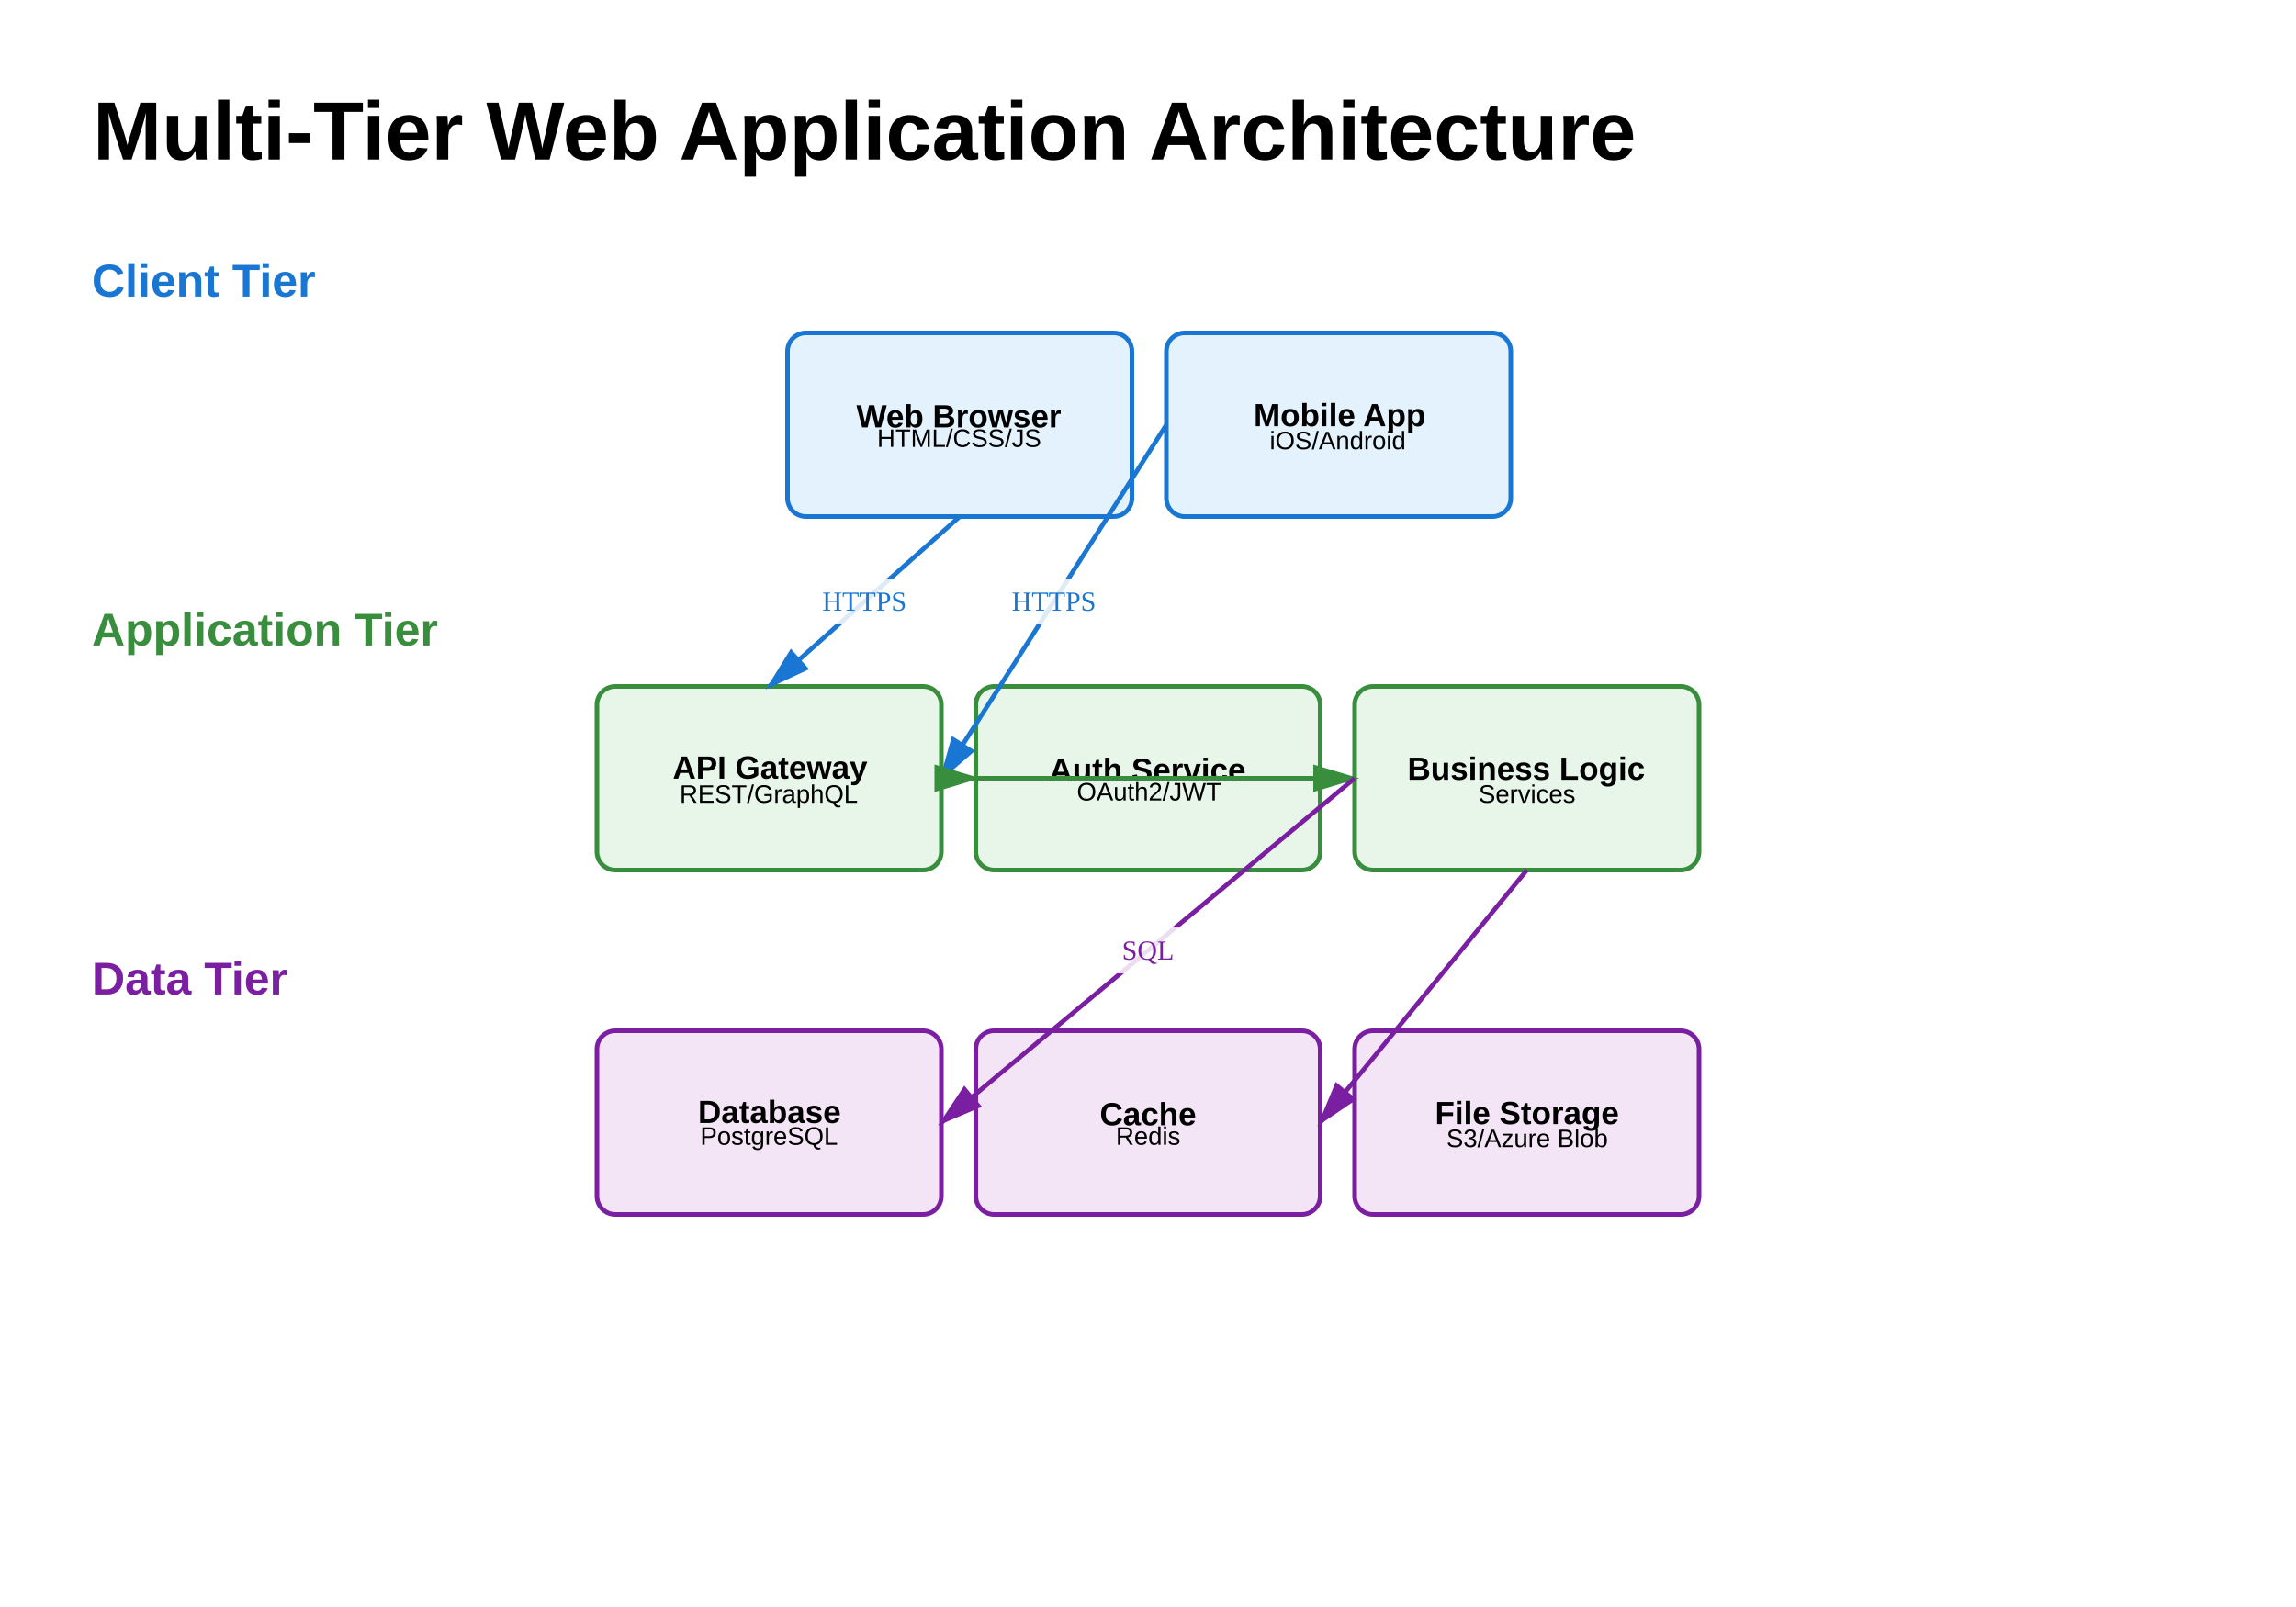
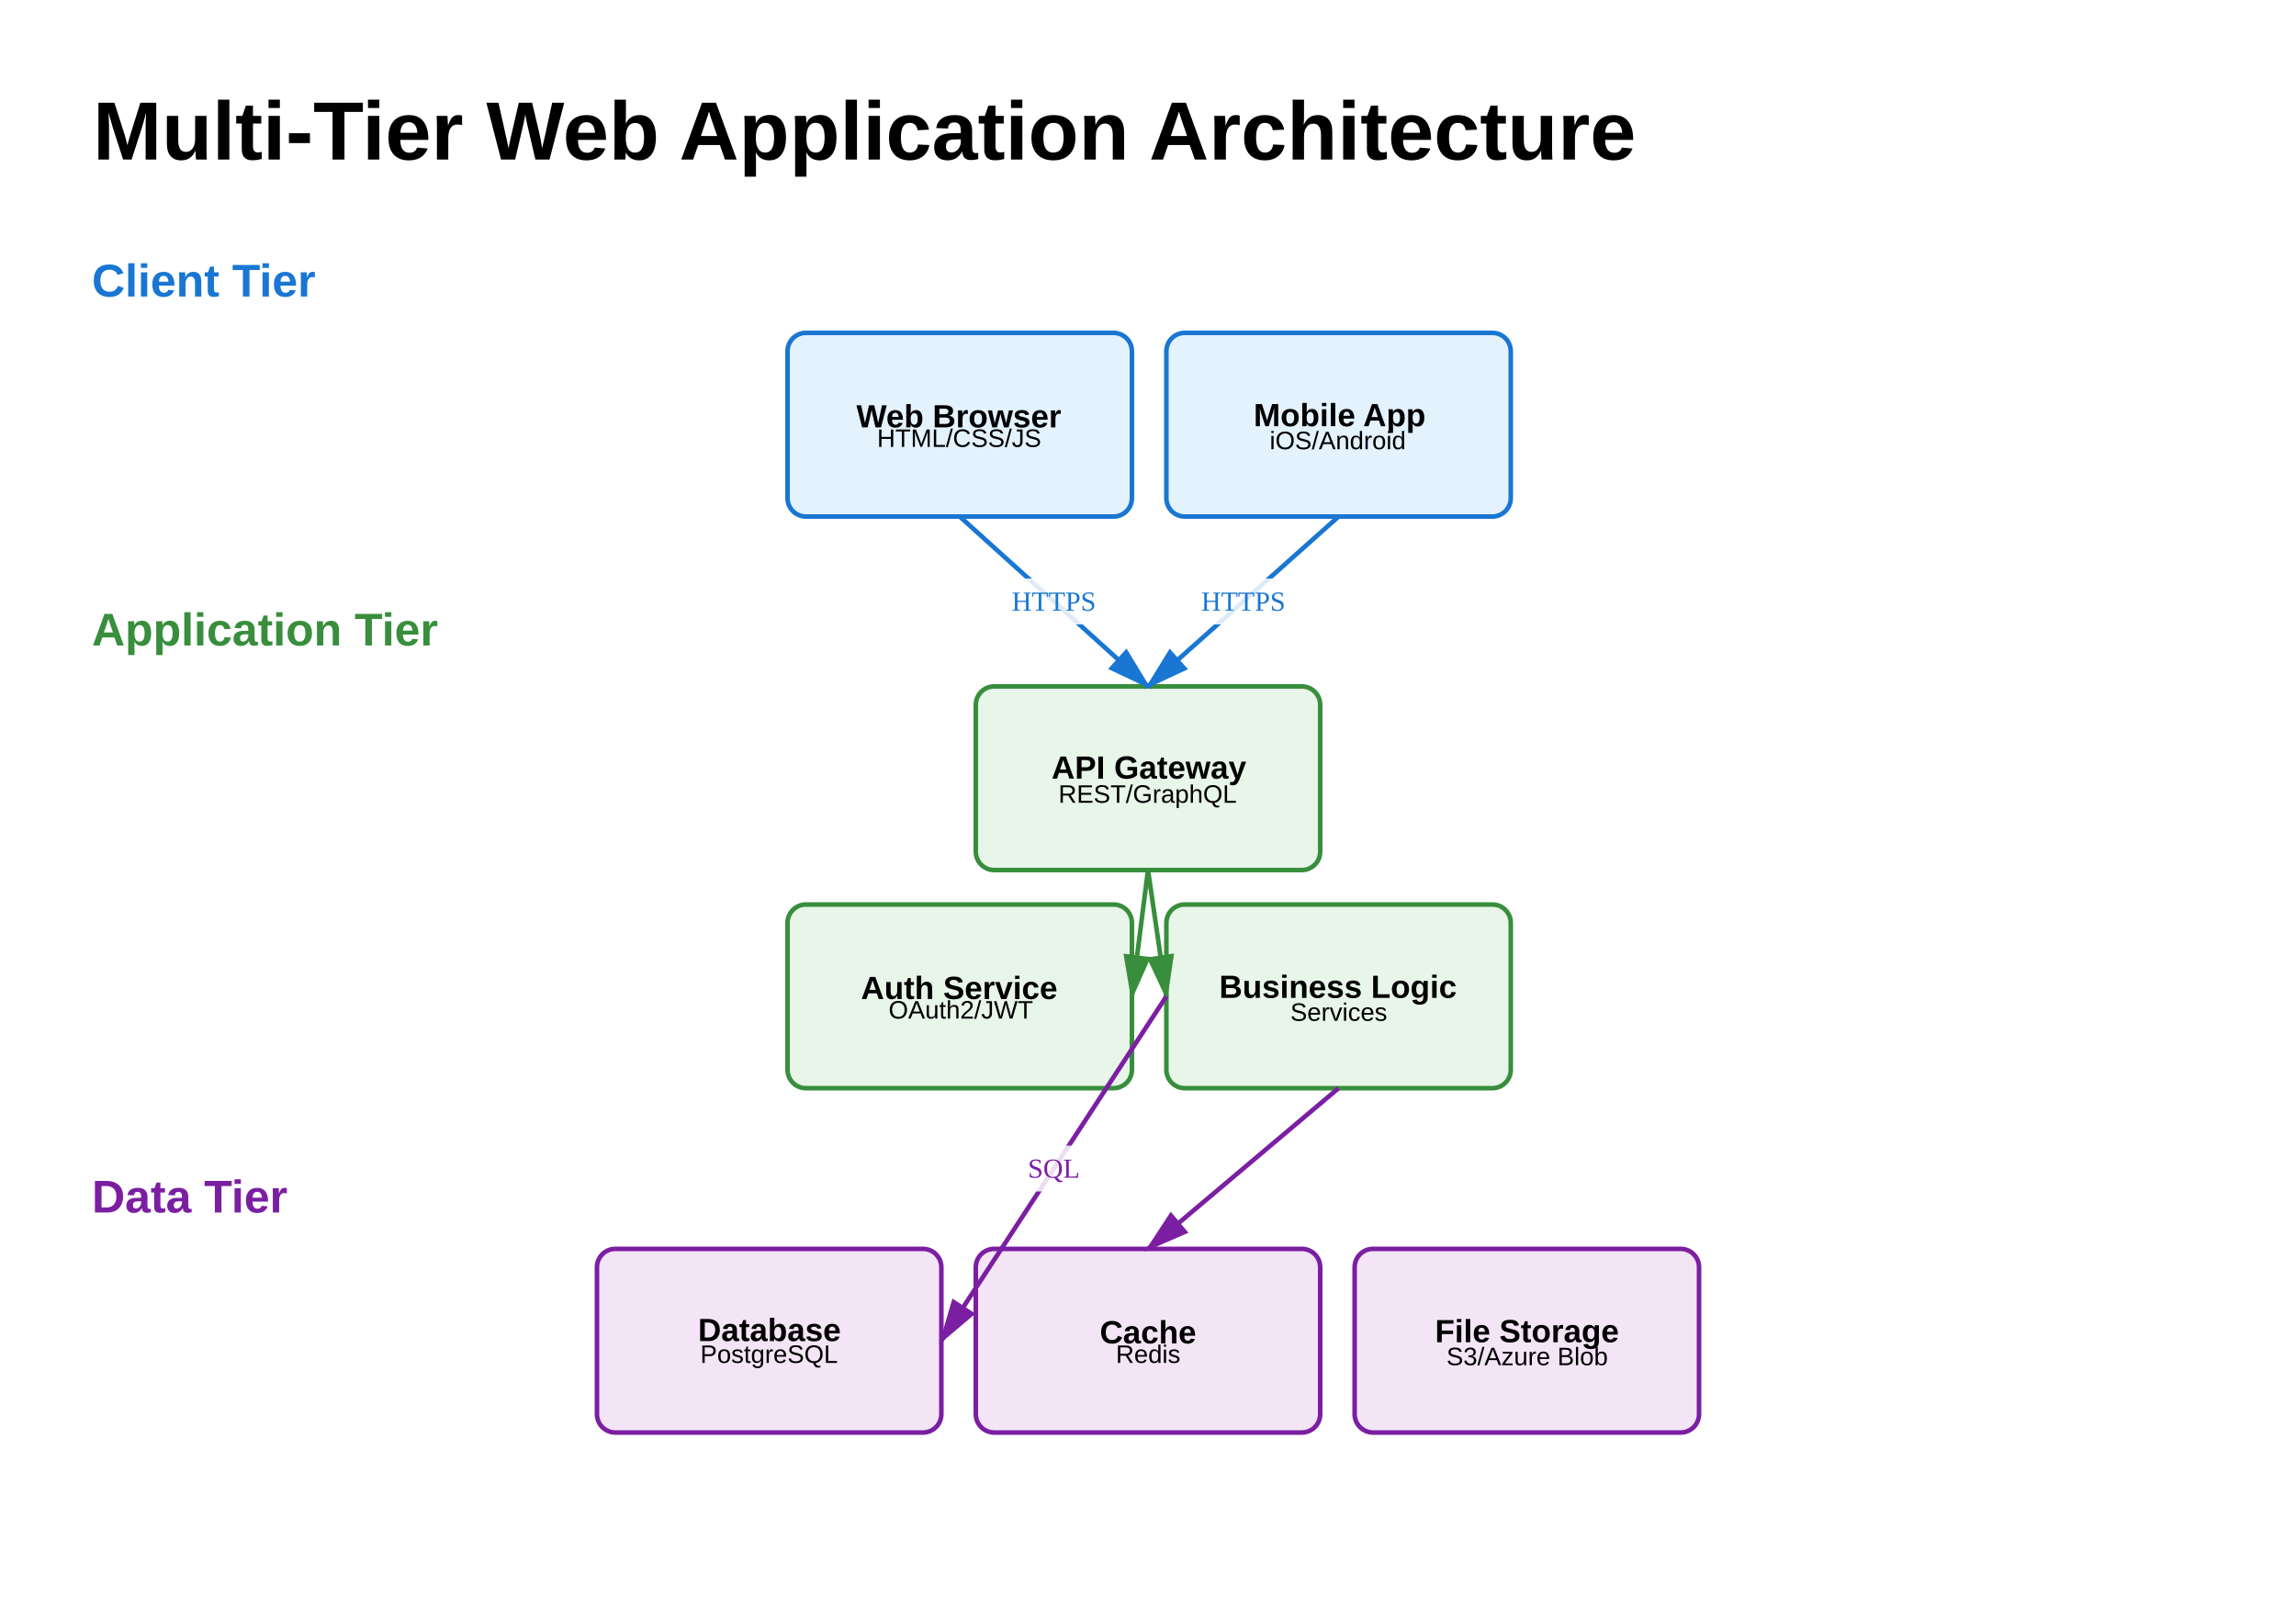
<svg xmlns="http://www.w3.org/2000/svg" width="1000" height="700" viewBox="0 0 1000 700">
  <defs>
    <marker id="arrowhead-1976d2" markerWidth="10" markerHeight="10" refX="9" refY="3" orient="auto">
      <polygon points="0 0, 10 3, 0 6" fill="#1976d2" />
    </marker>
    <marker id="arrowhead-388e3c" markerWidth="10" markerHeight="10" refX="9" refY="3" orient="auto">
      <polygon points="0 0, 10 3, 0 6" fill="#388e3c" />
    </marker>
    <marker id="arrowhead-7b1fa2" markerWidth="10" markerHeight="10" refX="9" refY="3" orient="auto">
      <polygon points="0 0, 10 3, 0 6" fill="#7b1fa2" />
    </marker>
  </defs>
  <rect width="1000" height="700" fill="white" />
  <text x="376.5" y="69.5" font-size="36" font-family="Arial, sans-serif" fill="black" font-weight="bold" text-anchor="middle">Multi-Tier Web Application Architecture</text>
  <text x="40" y="129.167" font-size="20" font-family="Arial, sans-serif" fill="#1976d2" font-weight="bold" text-anchor="start">Client Tier</text>
  <rect x="343" y="145" width="150" height="80" fill="#e3f2fd" stroke="#1976d2" stroke-width="2" rx="8" />
  <text x="373" y="186.167" font-size="14" font-family="Arial, sans-serif" fill="black" font-weight="bold" text-anchor="start">Web Browser</text>
  <text x="382" y="194.667" font-size="11" font-family="Arial, sans-serif" fill="black" font-weight="normal" text-anchor="start">HTML/CSS/JS</text>
  <rect x="508" y="145" width="150" height="80" fill="#e3f2fd" stroke="#1976d2" stroke-width="2" rx="8" />
  <text x="546" y="185.667" font-size="14" font-family="Arial, sans-serif" fill="black" font-weight="bold" text-anchor="start">Mobile App</text>
  <text x="553" y="195.667" font-size="11" font-family="Arial, sans-serif" fill="black" font-weight="normal" text-anchor="start">iOS/Android</text>
  <text x="40" y="281.167" font-size="20" font-family="Arial, sans-serif" fill="#388e3c" font-weight="bold" text-anchor="start">Application Tier</text>
-   <rect x="260" y="299" width="150" height="80" fill="#e8f5e9" stroke="#388e3c" stroke-width="2" rx="8" />
-   <text x="293" y="339.167" font-size="14" font-family="Arial, sans-serif" fill="black" font-weight="bold" text-anchor="start">API Gateway</text>
-   <text x="296" y="349.667" font-size="11" font-family="Arial, sans-serif" fill="black" font-weight="normal" text-anchor="start">REST/GraphQL</text>
  <rect x="425" y="299" width="150" height="80" fill="#e8f5e9" stroke="#388e3c" stroke-width="2" rx="8" />
-   <text x="457" y="340.167" font-size="14" font-family="Arial, sans-serif" fill="black" font-weight="bold" text-anchor="start">Auth Service</text>
-   <text x="469" y="348.667" font-size="11" font-family="Arial, sans-serif" fill="black" font-weight="normal" text-anchor="start">OAuth2/JWT</text>
-   <rect x="590" y="299" width="150" height="80" fill="#e8f5e9" stroke="#388e3c" stroke-width="2" rx="8" />
-   <text x="613" y="339.667" font-size="14" font-family="Arial, sans-serif" fill="black" font-weight="bold" text-anchor="start">Business Logic</text>
-   <text x="644" y="349.667" font-size="11" font-family="Arial, sans-serif" fill="black" font-weight="normal" text-anchor="start">Services</text>
-   <text x="40" y="433.167" font-size="20" font-family="Arial, sans-serif" fill="#7b1fa2" font-weight="bold" text-anchor="start">Data Tier</text>
-   <rect x="260" y="449" width="150" height="80" fill="#f3e5f5" stroke="#7b1fa2" stroke-width="2" rx="8" />
-   <text x="304" y="489.167" font-size="14" font-family="Arial, sans-serif" fill="black" font-weight="bold" text-anchor="start">Database</text>
-   <text x="305" y="498.667" font-size="11" font-family="Arial, sans-serif" fill="black" font-weight="normal" text-anchor="start">PostgreSQL</text>
-   <rect x="425" y="449" width="150" height="80" fill="#f3e5f5" stroke="#7b1fa2" stroke-width="2" rx="8" />
-   <text x="479" y="490.167" font-size="14" font-family="Arial, sans-serif" fill="black" font-weight="bold" text-anchor="start">Cache</text>
-   <text x="486" y="498.667" font-size="11" font-family="Arial, sans-serif" fill="black" font-weight="normal" text-anchor="start">Redis</text>
-   <rect x="590" y="449" width="150" height="80" fill="#f3e5f5" stroke="#7b1fa2" stroke-width="2" rx="8" />
-   <text x="625" y="489.667" font-size="14" font-family="Arial, sans-serif" fill="black" font-weight="bold" text-anchor="start">File Storage</text>
-   <text x="630" y="499.667" font-size="11" font-family="Arial, sans-serif" fill="black" font-weight="normal" text-anchor="start">S3/Azure Blob</text>
-   <line x1="418" y1="225" x2="335" y2="299" stroke="#1976d2" stroke-width="2" marker-end="url(#arrowhead-1976d2)" />
-   <rect x="354.5" y="252" width="44" height="20" fill="white" fill-opacity="0.85" rx="2" />
-   <text x="376.5" y="266" font-size="12" fill="#1976d2" text-anchor="middle">HTTPS</text>
-   <line x1="508" y1="185" x2="410" y2="339" stroke="#1976d2" stroke-width="2" marker-end="url(#arrowhead-1976d2)" />
+   <text x="458" y="339.167" font-size="14" font-family="Arial, sans-serif" fill="black" font-weight="bold" text-anchor="start">API Gateway</text>
+   <text x="461" y="349.667" font-size="11" font-family="Arial, sans-serif" fill="black" font-weight="normal" text-anchor="start">REST/GraphQL</text>
+   <rect x="343" y="394" width="150" height="80" fill="#e8f5e9" stroke="#388e3c" stroke-width="2" rx="8" />
+   <text x="375" y="435.167" font-size="14" font-family="Arial, sans-serif" fill="black" font-weight="bold" text-anchor="start">Auth Service</text>
+   <text x="387" y="443.667" font-size="11" font-family="Arial, sans-serif" fill="black" font-weight="normal" text-anchor="start">OAuth2/JWT</text>
+   <rect x="508" y="394" width="150" height="80" fill="#e8f5e9" stroke="#388e3c" stroke-width="2" rx="8" />
+   <text x="531" y="434.667" font-size="14" font-family="Arial, sans-serif" fill="black" font-weight="bold" text-anchor="start">Business Logic</text>
+   <text x="562" y="444.667" font-size="11" font-family="Arial, sans-serif" fill="black" font-weight="normal" text-anchor="start">Services</text>
+   <text x="40" y="528.167" font-size="20" font-family="Arial, sans-serif" fill="#7b1fa2" font-weight="bold" text-anchor="start">Data Tier</text>
+   <rect x="260" y="544" width="150" height="80" fill="#f3e5f5" stroke="#7b1fa2" stroke-width="2" rx="8" />
+   <text x="304" y="584.167" font-size="14" font-family="Arial, sans-serif" fill="black" font-weight="bold" text-anchor="start">Database</text>
+   <text x="305" y="593.667" font-size="11" font-family="Arial, sans-serif" fill="black" font-weight="normal" text-anchor="start">PostgreSQL</text>
+   <rect x="425" y="544" width="150" height="80" fill="#f3e5f5" stroke="#7b1fa2" stroke-width="2" rx="8" />
+   <text x="479" y="585.167" font-size="14" font-family="Arial, sans-serif" fill="black" font-weight="bold" text-anchor="start">Cache</text>
+   <text x="486" y="593.667" font-size="11" font-family="Arial, sans-serif" fill="black" font-weight="normal" text-anchor="start">Redis</text>
+   <rect x="590" y="544" width="150" height="80" fill="#f3e5f5" stroke="#7b1fa2" stroke-width="2" rx="8" />
+   <text x="625" y="584.667" font-size="14" font-family="Arial, sans-serif" fill="black" font-weight="bold" text-anchor="start">File Storage</text>
+   <text x="630" y="594.667" font-size="11" font-family="Arial, sans-serif" fill="black" font-weight="normal" text-anchor="start">S3/Azure Blob</text>
+   <line x1="418" y1="225" x2="500" y2="299" stroke="#1976d2" stroke-width="2" marker-end="url(#arrowhead-1976d2)" />
  <rect x="437" y="252" width="44" height="20" fill="white" fill-opacity="0.85" rx="2" />
  <text x="459" y="266" font-size="12" fill="#1976d2" text-anchor="middle">HTTPS</text>
-   <line x1="410" y1="339" x2="425" y2="339" stroke="#388e3c" stroke-width="2" marker-end="url(#arrowhead-388e3c)" />
-   <line x1="410" y1="339" x2="590" y2="339" stroke="#388e3c" stroke-width="2" marker-end="url(#arrowhead-388e3c)" />
-   <line x1="590" y1="339" x2="410" y2="489" stroke="#7b1fa2" stroke-width="2" marker-end="url(#arrowhead-7b1fa2)" />
-   <rect x="485.2" y="404" width="29.6" height="20" fill="white" fill-opacity="0.85" rx="2" />
-   <text x="500" y="418" font-size="12" fill="#7b1fa2" text-anchor="middle">SQL</text>
-   <line x1="665" y1="379" x2="575" y2="489" stroke="#7b1fa2" stroke-width="2" marker-end="url(#arrowhead-7b1fa2)" />
+   <line x1="583" y1="225" x2="500" y2="299" stroke="#1976d2" stroke-width="2" marker-end="url(#arrowhead-1976d2)" />
+   <rect x="519.5" y="252" width="44" height="20" fill="white" fill-opacity="0.85" rx="2" />
+   <text x="541.5" y="266" font-size="12" fill="#1976d2" text-anchor="middle">HTTPS</text>
+   <line x1="500" y1="379" x2="493" y2="434" stroke="#388e3c" stroke-width="2" marker-end="url(#arrowhead-388e3c)" />
+   <line x1="500" y1="379" x2="508" y2="434" stroke="#388e3c" stroke-width="2" marker-end="url(#arrowhead-388e3c)" />
+   <line x1="508" y1="434" x2="410" y2="584" stroke="#7b1fa2" stroke-width="2" marker-end="url(#arrowhead-7b1fa2)" />
+   <rect x="444.2" y="499" width="29.6" height="20" fill="white" fill-opacity="0.85" rx="2" />
+   <text x="459" y="513" font-size="12" fill="#7b1fa2" text-anchor="middle">SQL</text>
+   <line x1="583" y1="474" x2="500" y2="544" stroke="#7b1fa2" stroke-width="2" marker-end="url(#arrowhead-7b1fa2)" />
</svg>
